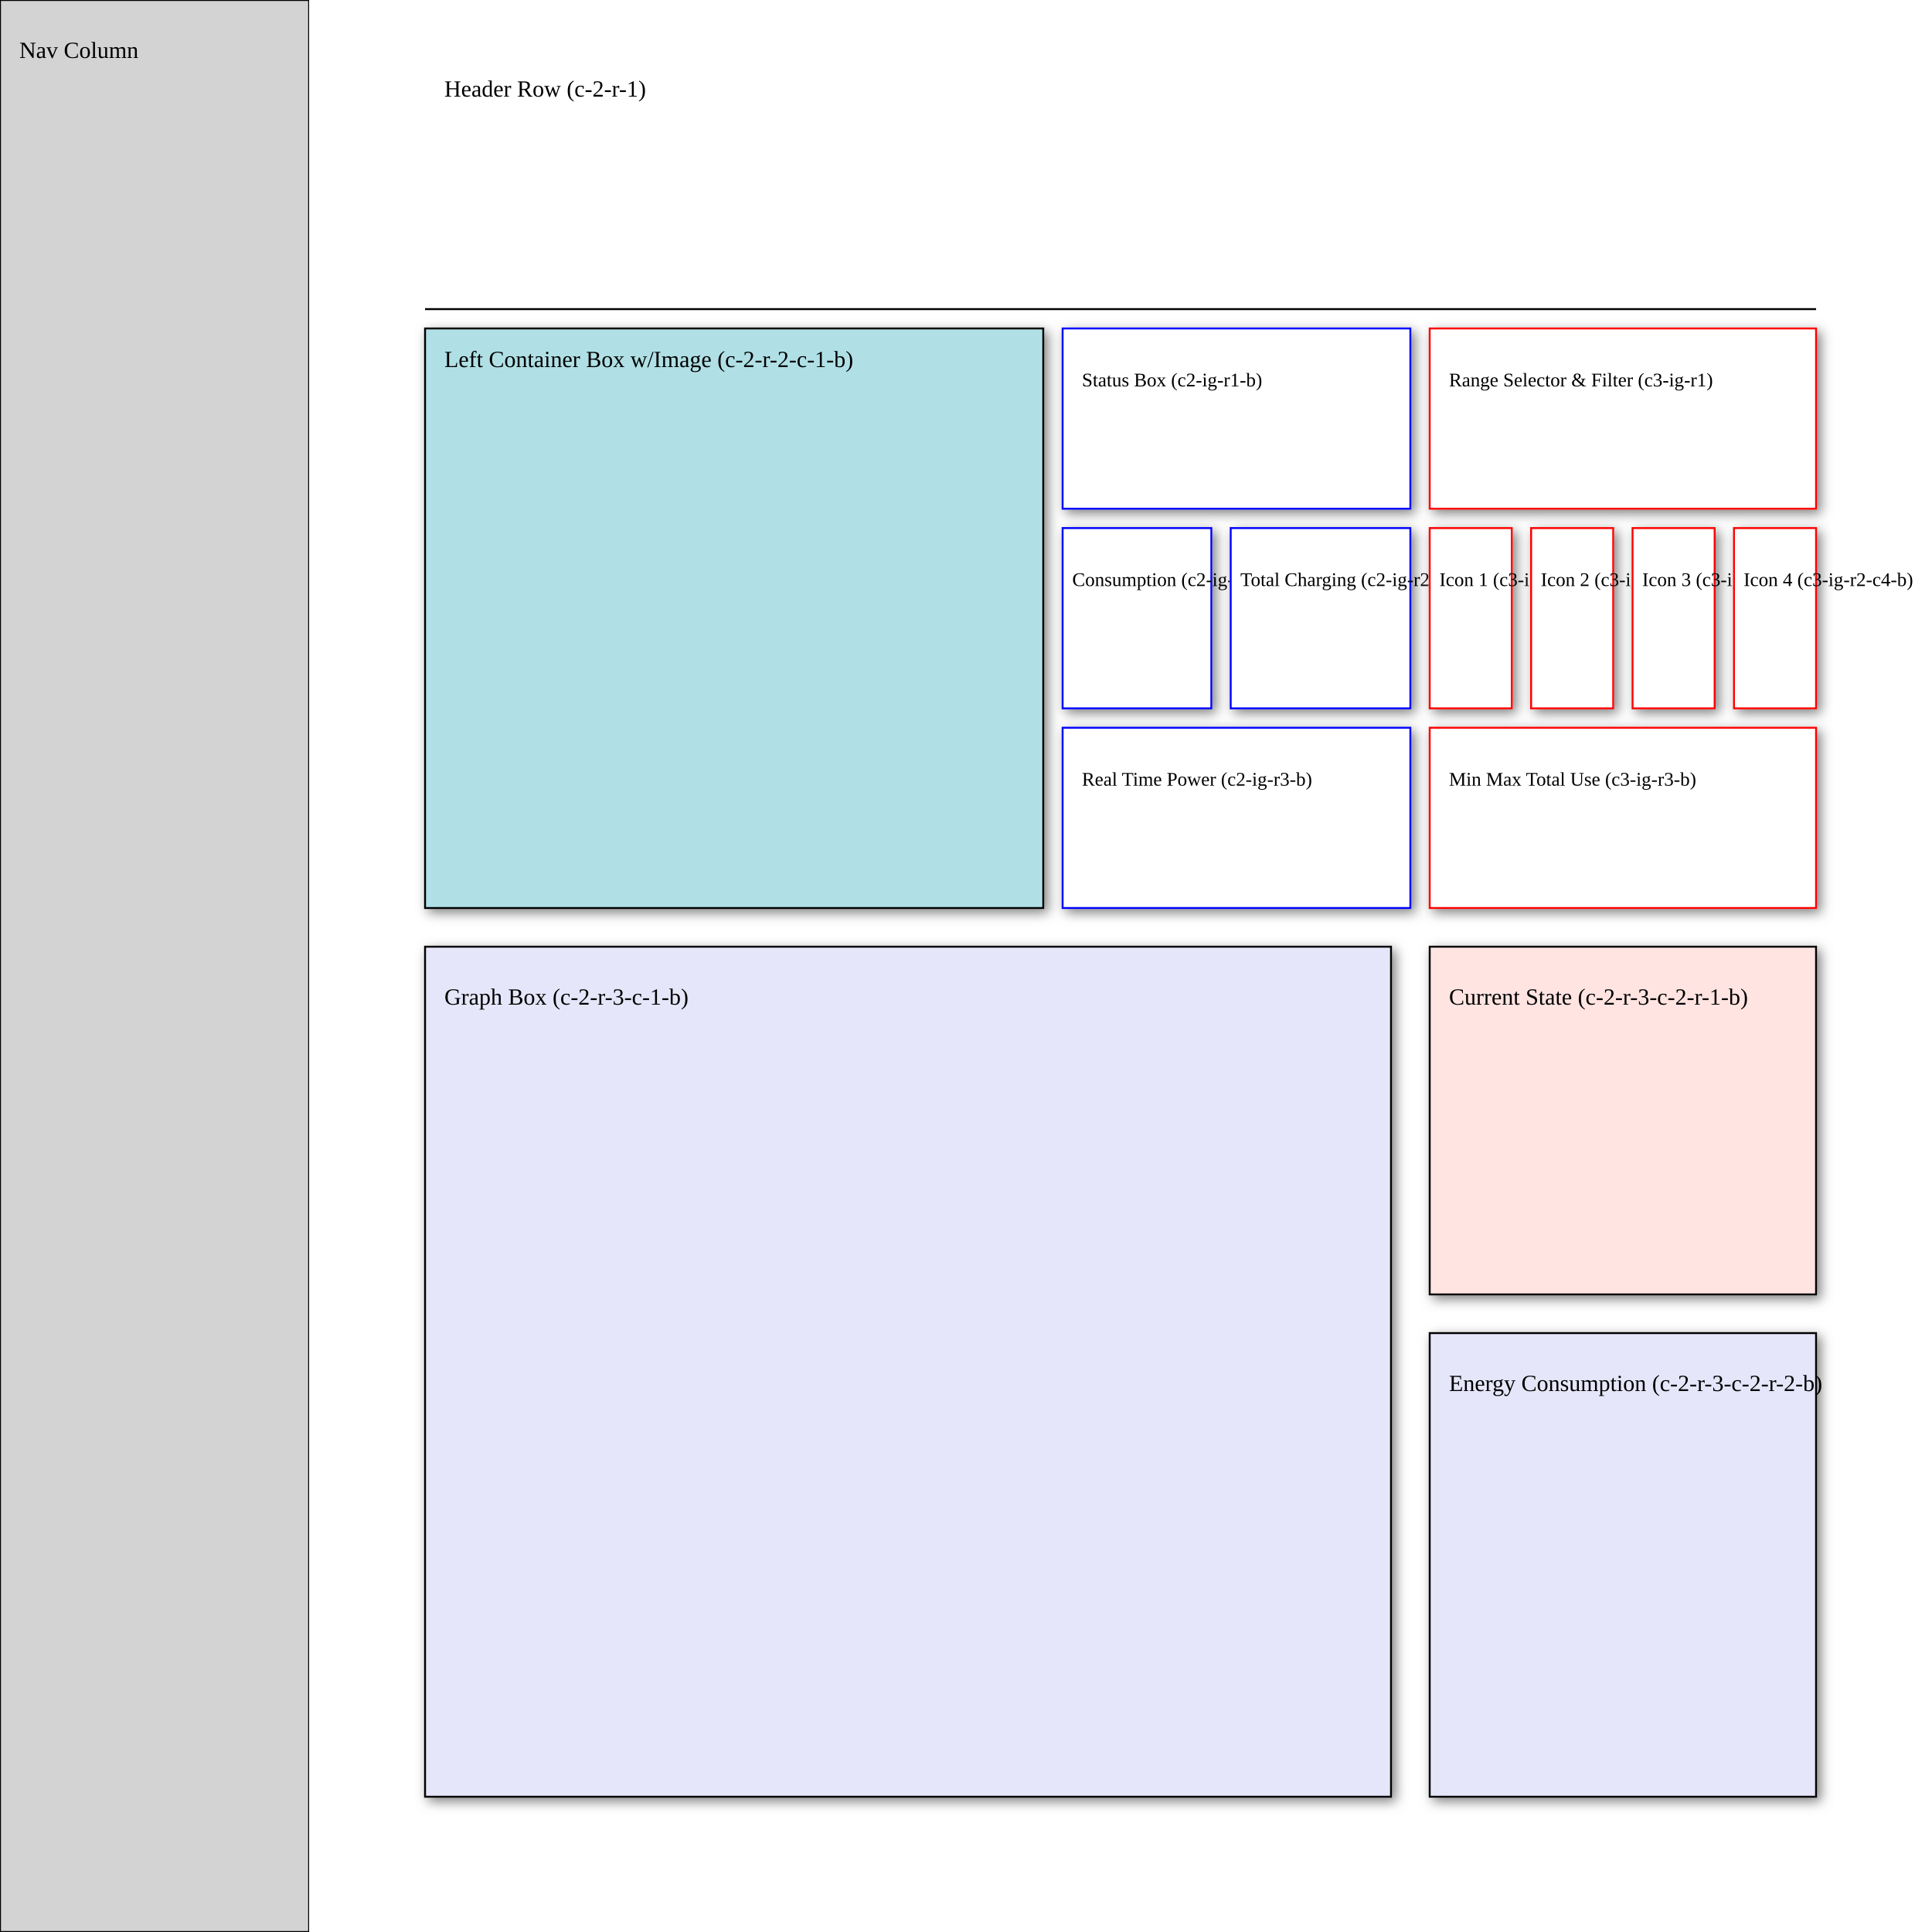
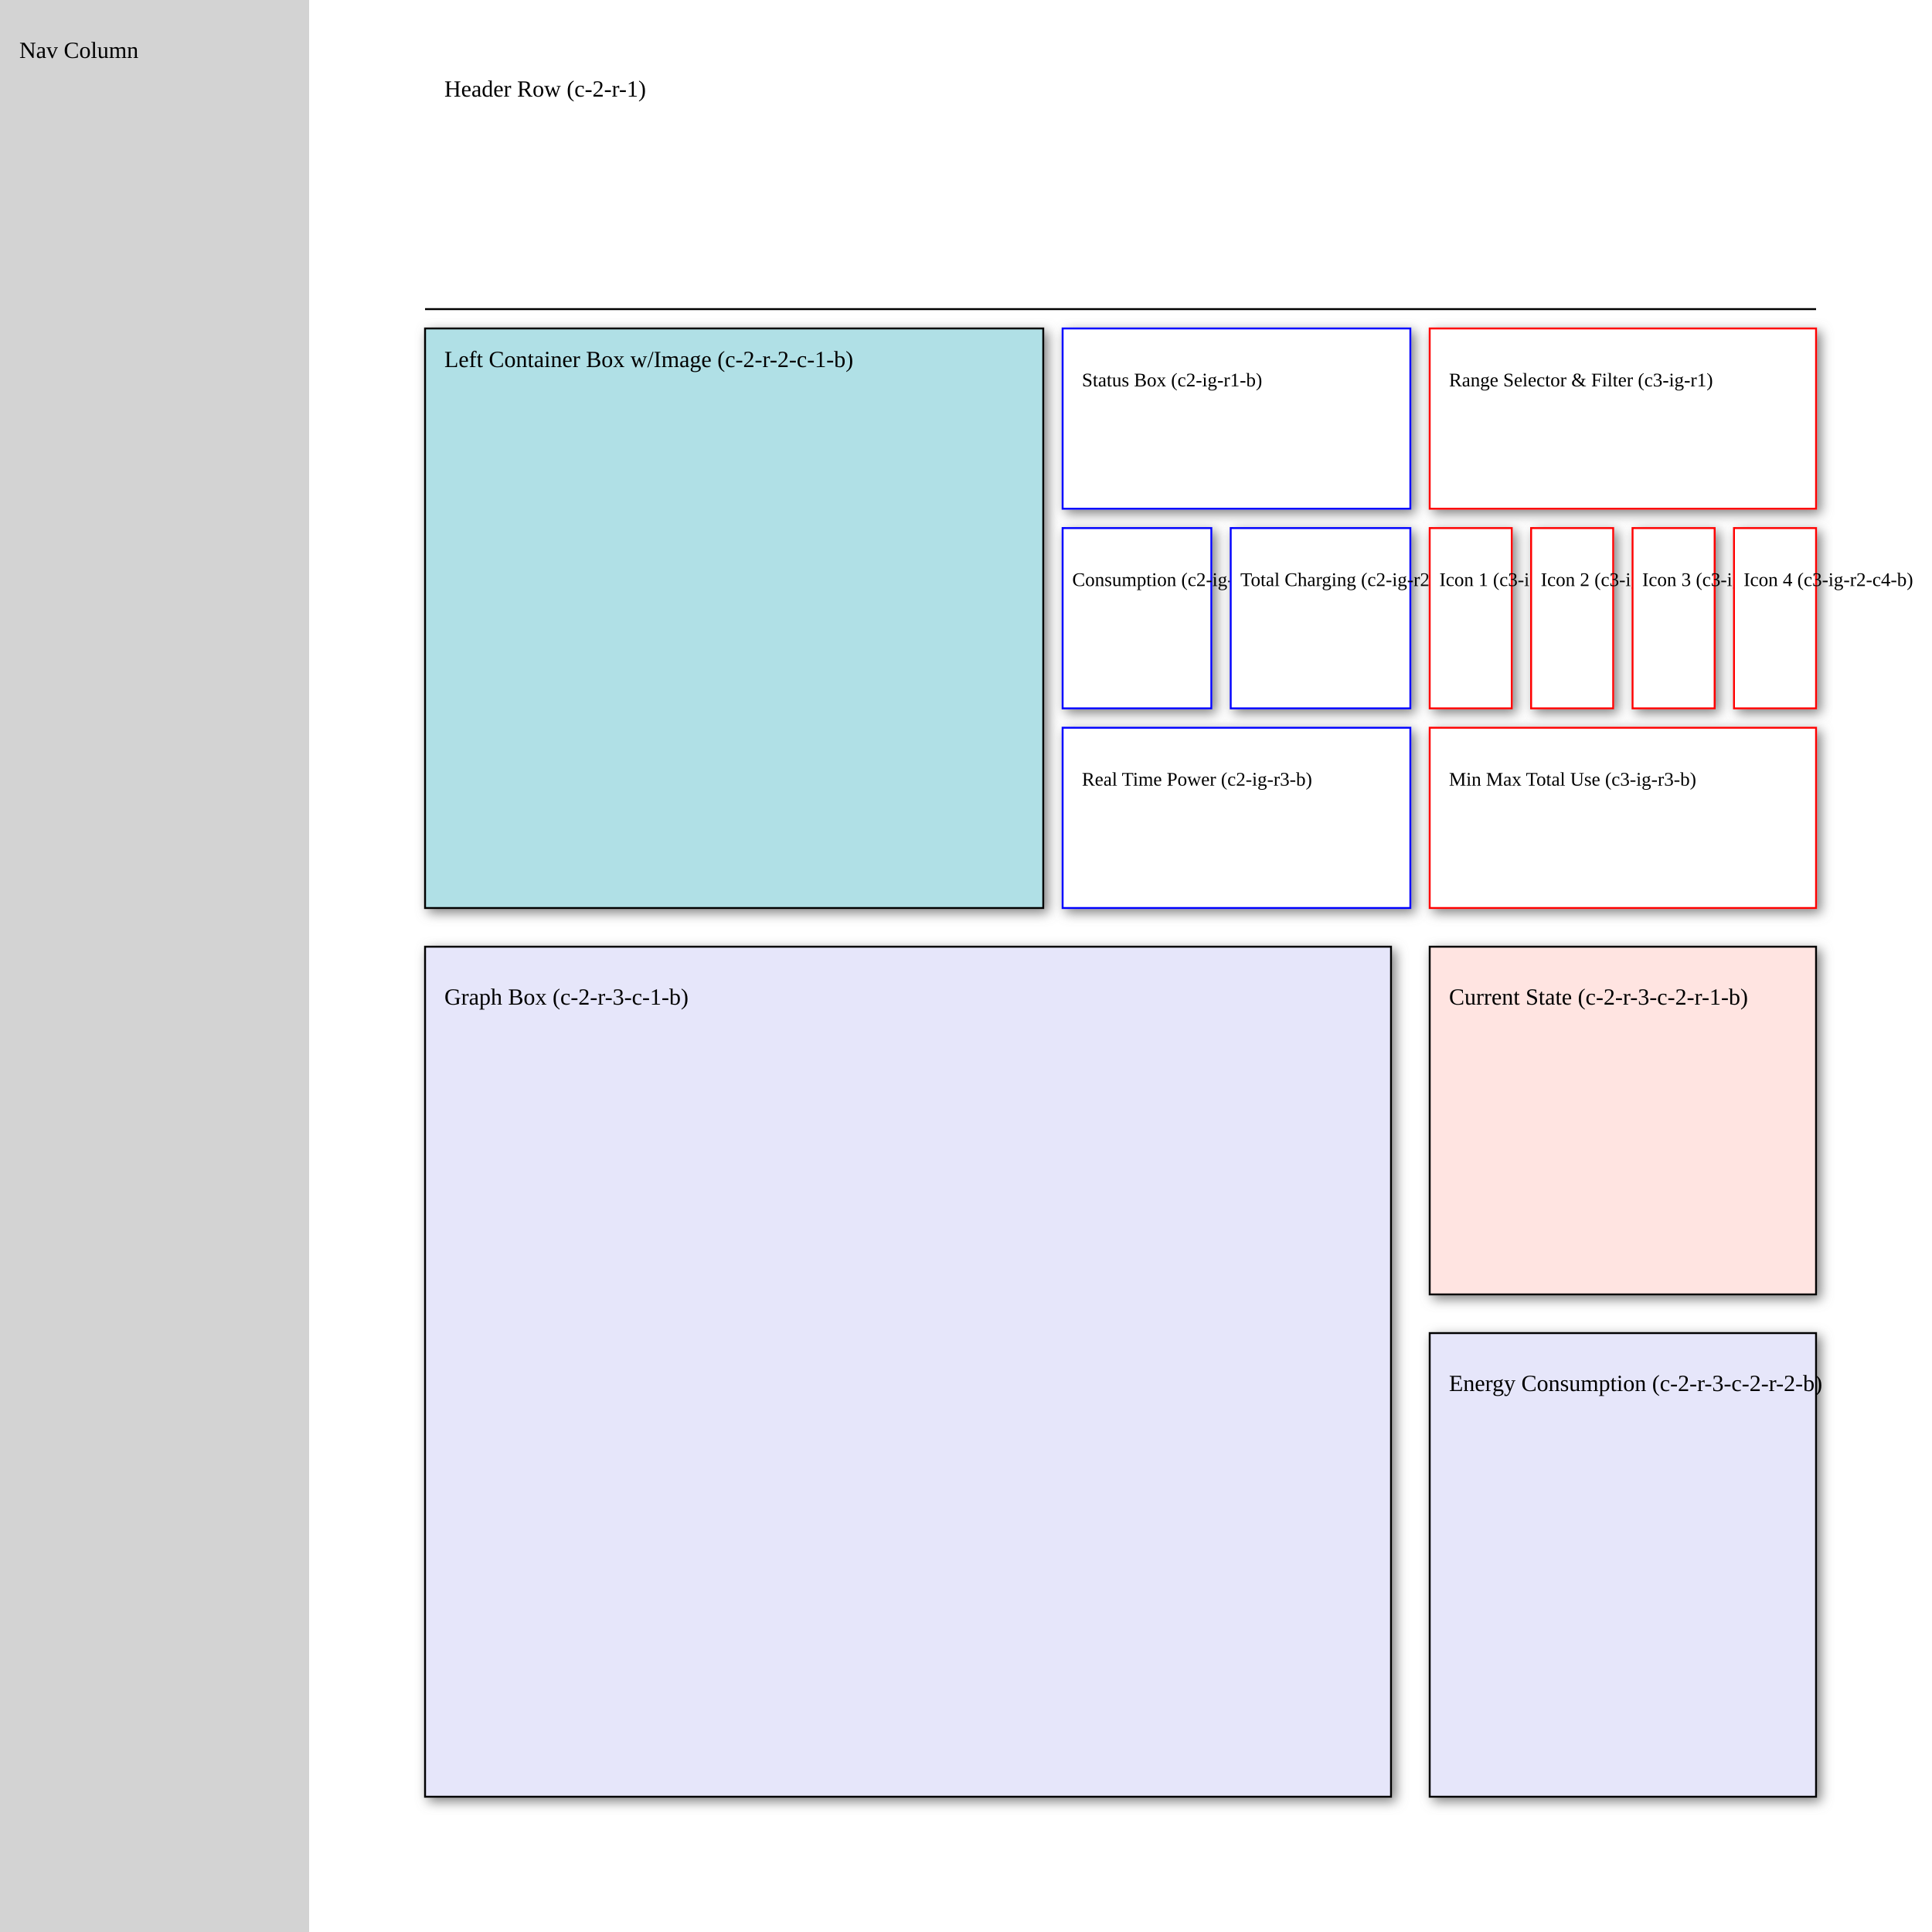
<svg xmlns="http://www.w3.org/2000/svg" viewBox="0 0 1000 1000">
  <defs>
    <filter id="dropshadow" x="-20%" y="-20%" width="140%" height="140%">
      <feDropShadow dx="2" dy="2" stdDeviation="3" flood-color="gray" />
    </filter>
  </defs>
  <rect x="0" y="0" width="1000" height="1000" fill="none" stroke="black" />
-   <rect x="0" y="0" width="160" height="1000" fill="lightgray" stroke="black" />
+   <rect x="0" y="0" width="160" height="1000" fill="lightgray" stroke="none" />
  <text x="10" y="30" font-size="12">Nav Column</text>
  <rect x="160" y="0" width="840" height="1000" fill="white" stroke="none" />
  <rect x="220" y="20" width="720" height="140" fill="white" stroke="none" />
  <line x1="220" y1="160" x2="940" y2="160" stroke="black" stroke-width="1" />
  <text x="230" y="50" font-size="12">Header Row (c-2-r-1)</text>
  <rect x="220" y="170" width="320" height="300" fill="powderblue" stroke="black" filter="url(#dropshadow)" />
  <text x="230" y="190" font-size="12">Left Container Box w/Image (c-2-r-2-c-1-b)</text>
  <rect x="550" y="170" width="180" height="93.33" fill="white" stroke="blue" filter="url(#dropshadow)" />
  <text x="560" y="200" font-size="10">Status Box (c2-ig-r1-b)</text>
  <rect x="550" y="273.33" width="77" height="93.33" fill="white" stroke="blue" filter="url(#dropshadow)" />
  <text x="555" y="303.33" font-size="10">Consumption (c2-ig-r2c1-b)</text>
  <rect x="637" y="273.33" width="93" height="93.33" fill="white" stroke="blue" filter="url(#dropshadow)" />
  <text x="642" y="303.33" font-size="10">Total Charging (c2-ig-r2c2-b)</text>
  <rect x="550" y="376.66" width="180" height="93.33" fill="white" stroke="blue" filter="url(#dropshadow)" />
  <text x="560" y="406.66" font-size="10">Real Time Power (c2-ig-r3-b)</text>
  <rect x="740" y="170" width="200" height="93.33" fill="white" stroke="red" filter="url(#dropshadow)" />
  <text x="750" y="200" font-size="10">Range Selector &amp; Filter (c3-ig-r1)</text>
  <rect x="740" y="273.33" width="42.5" height="93.33" fill="white" stroke="red" filter="url(#dropshadow)" />
  <text x="745" y="303.33" font-size="10">Icon 1 (c3-ig-r2-c1-b)</text>
  <rect x="792.5" y="273.33" width="42.5" height="93.33" fill="white" stroke="red" filter="url(#dropshadow)" />
  <text x="797.5" y="303.33" font-size="10">Icon 2 (c3-ig-r2-c2-b)</text>
  <rect x="845" y="273.33" width="42.5" height="93.33" fill="white" stroke="red" filter="url(#dropshadow)" />
  <text x="850" y="303.33" font-size="10">Icon 3 (c3-ig-r2-c3-b)</text>
  <rect x="897.5" y="273.33" width="42.5" height="93.33" fill="white" stroke="red" filter="url(#dropshadow)" />
  <text x="902.5" y="303.33" font-size="10">Icon 4 (c3-ig-r2-c4-b)</text>
  <rect x="740" y="376.66" width="200" height="93.33" fill="white" stroke="red" filter="url(#dropshadow)" />
  <text x="750" y="406.66" font-size="10">Min Max Total Use (c3-ig-r3-b)</text>
  <rect x="220" y="490" width="500" height="440" fill="lavender" stroke="black" filter="url(#dropshadow)" />
  <text x="230" y="520" font-size="12">Graph Box (c-2-r-3-c-1-b)</text>
  <rect x="740" y="490" width="200" height="180" fill="mistyrose" stroke="black" filter="url(#dropshadow)" />
  <text x="750" y="520" font-size="12">Current State (c-2-r-3-c-2-r-1-b)</text>
  <rect x="740" y="690" width="200" height="240" fill="lavender" stroke="black" filter="url(#dropshadow)" />
  <text x="750" y="720" font-size="12">Energy Consumption (c-2-r-3-c-2-r-2-b)</text>
</svg>
